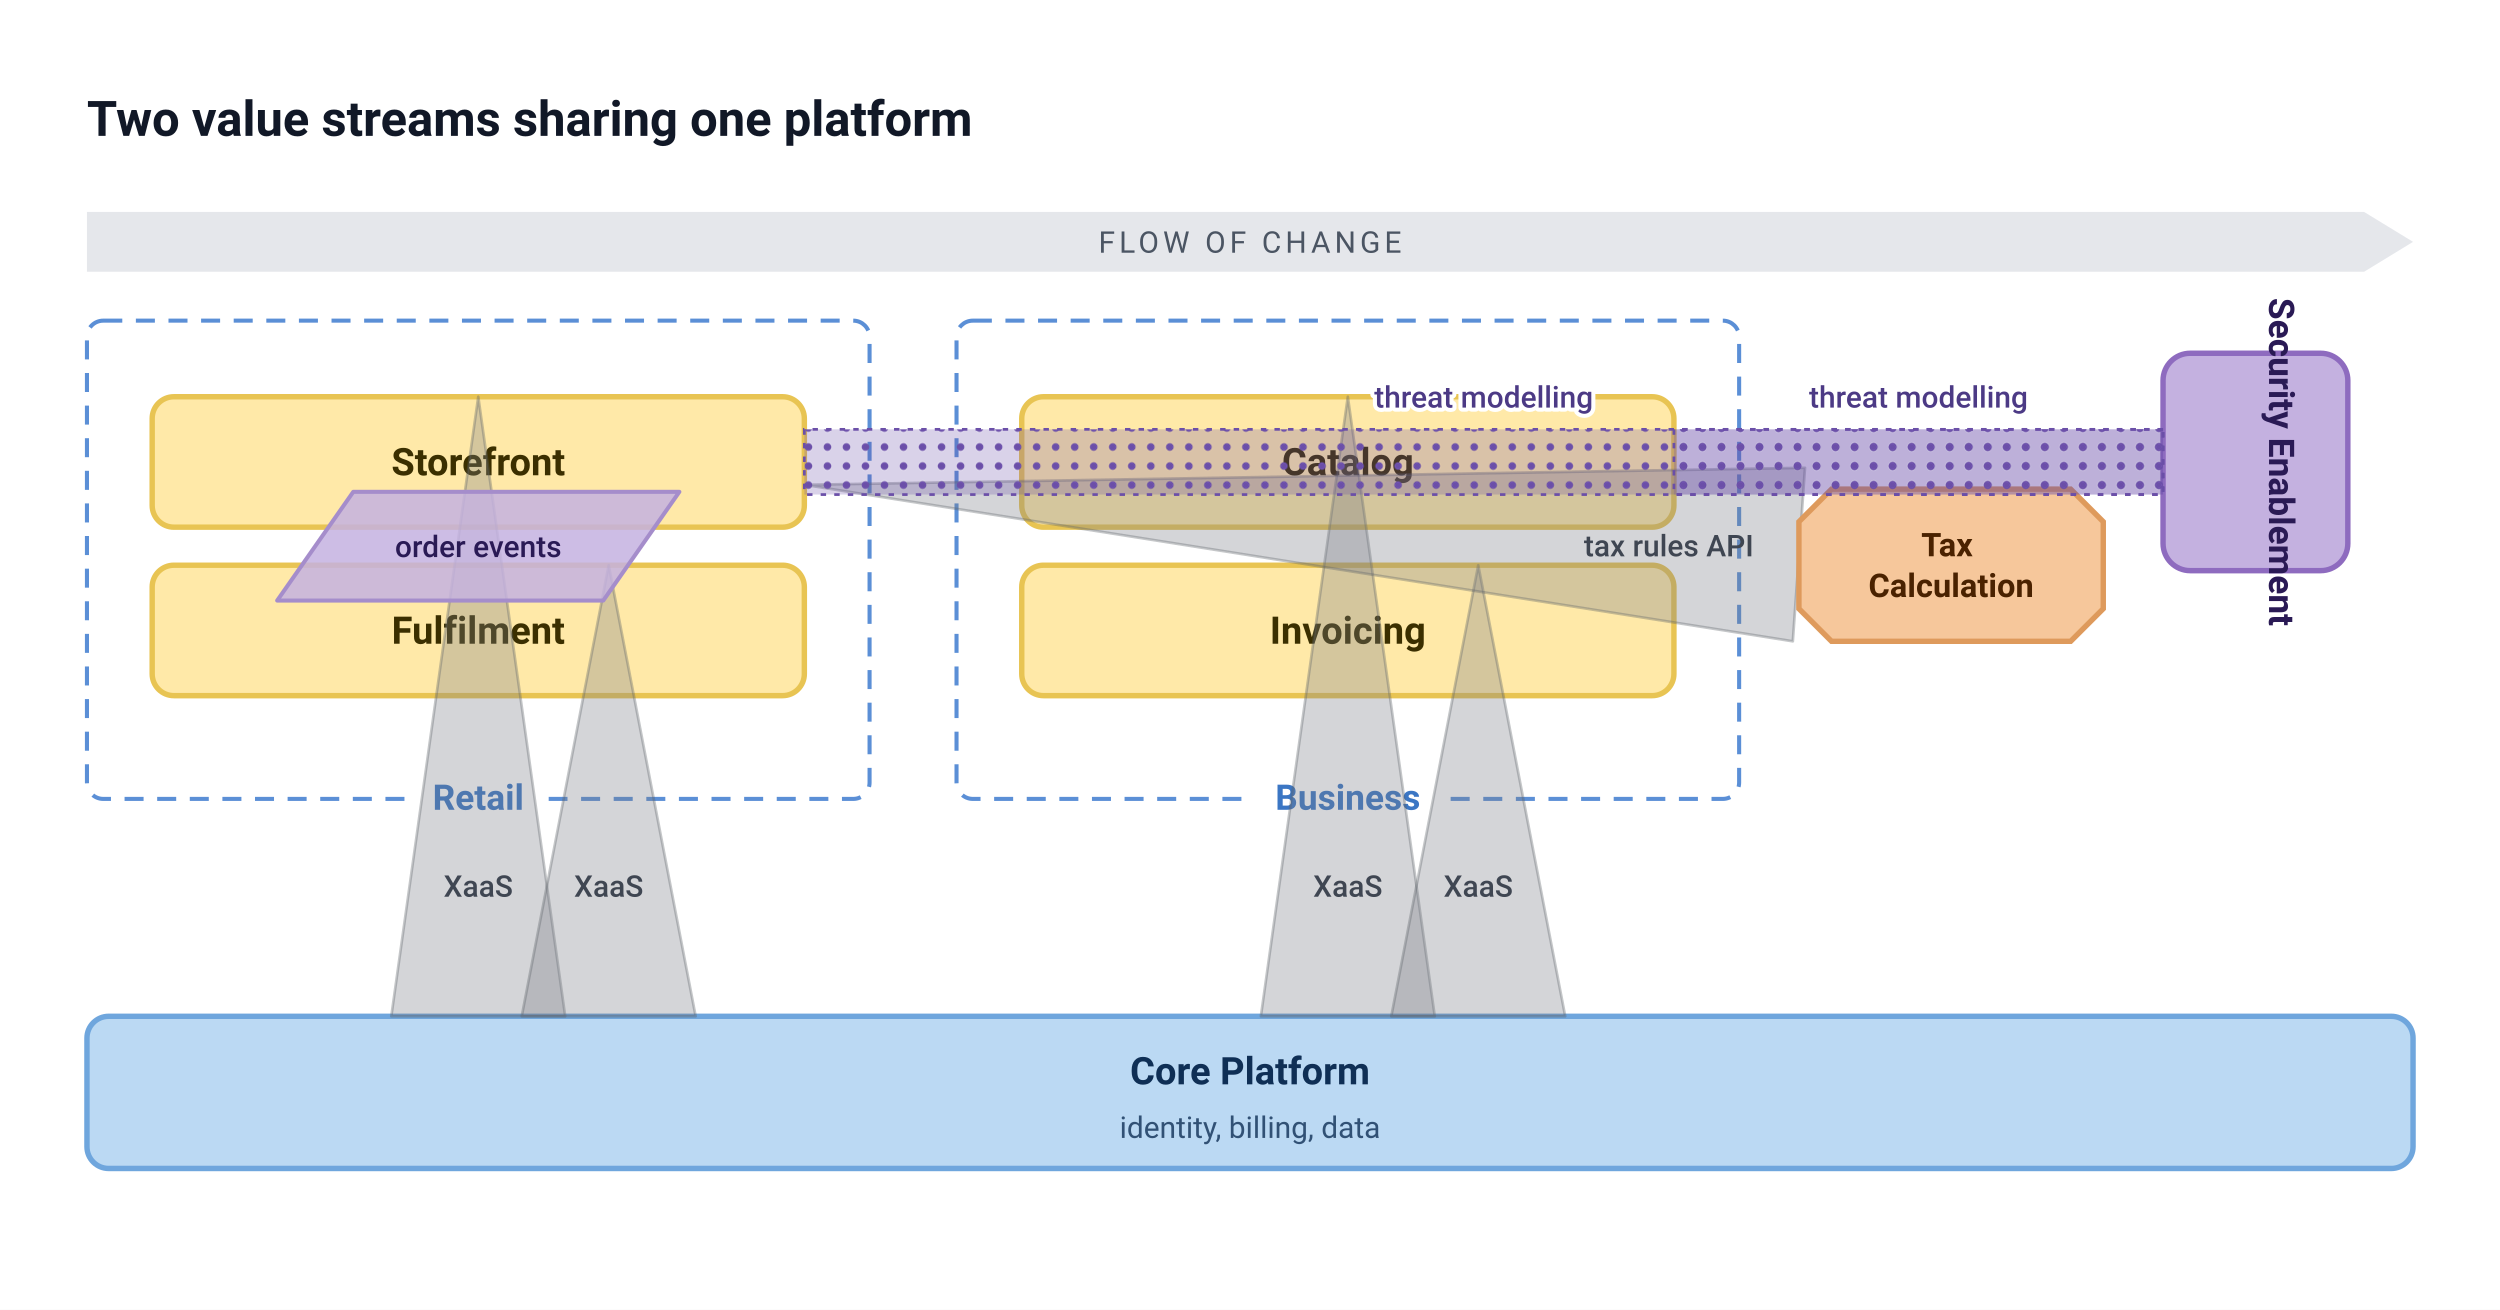
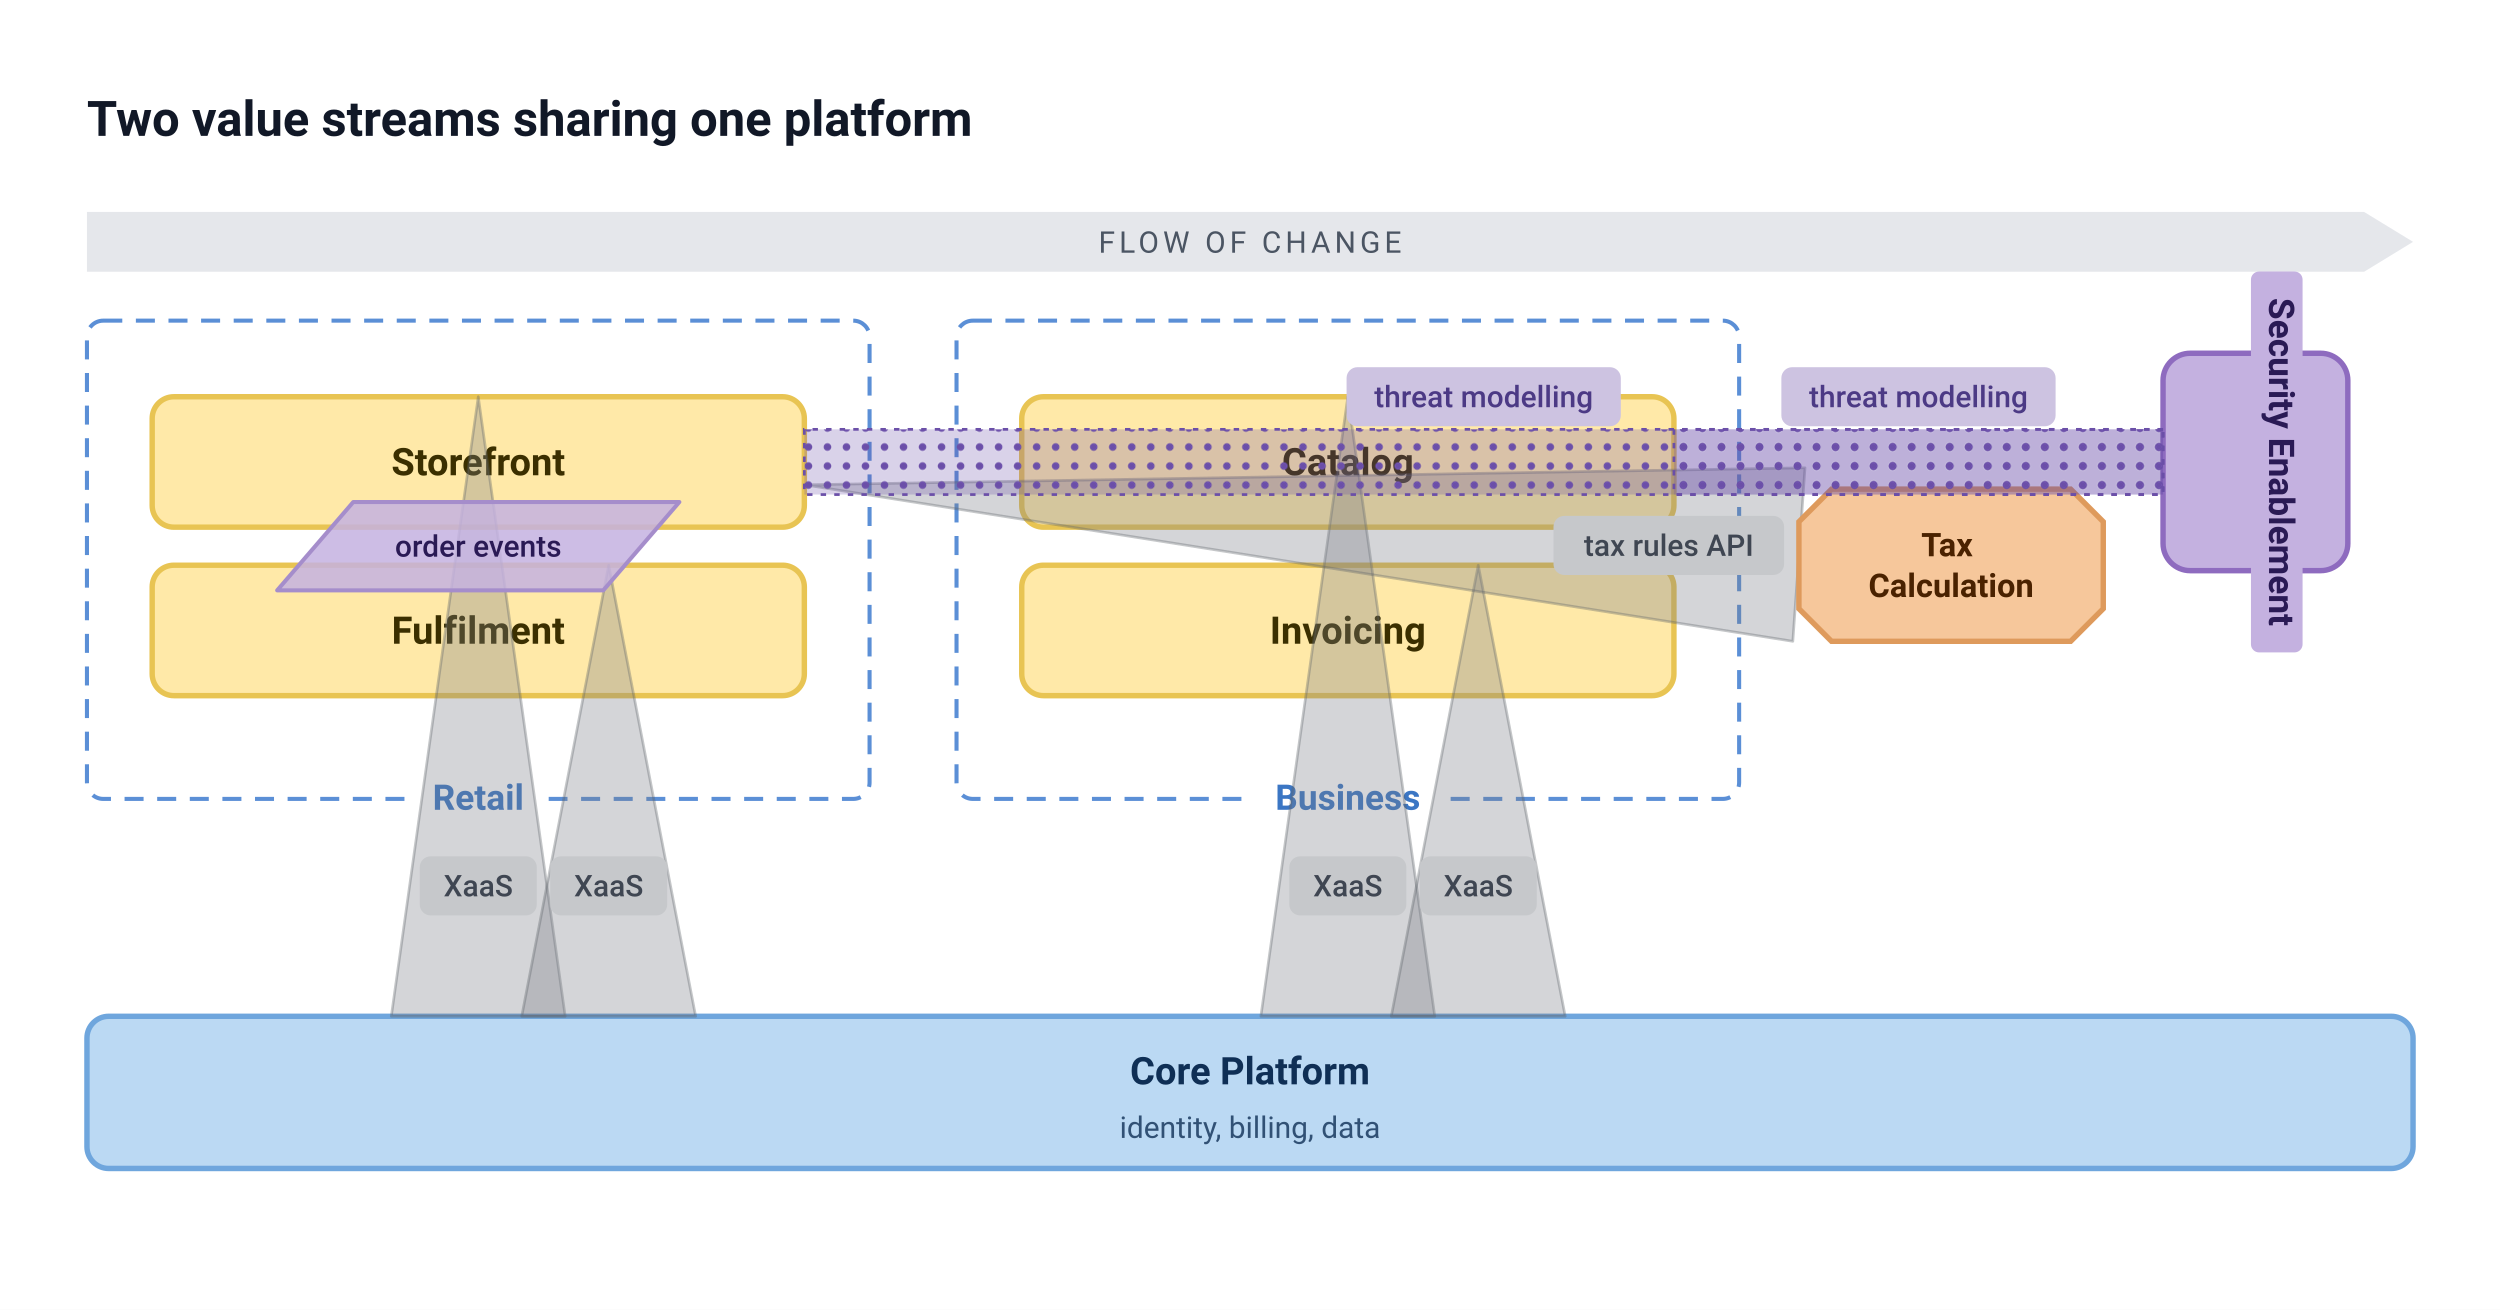
<svg xmlns="http://www.w3.org/2000/svg" width="920" height="482" viewBox="0 0 920 482" font-family="system-ui, -apple-system, &quot;Segoe UI&quot;, Roboto, Helvetica, Arial, sans-serif" role="img" aria-label="Two value streams sharing one platform" data-teamtopo="0.1.0">
  <defs>
    <pattern id="tt-dots" patternUnits="userSpaceOnUse" width="7" height="7">
      <rect width="7" height="7" fill="rgba(107,79,168,0.25)" />
      <circle cx="3.5" cy="3.5" r="1.4" fill="#6B4FA8" />
    </pattern>
  </defs>
  <rect width="920" height="482" fill="#ffffff" class="tt-bg" />
  <text x="32" y="50" font-size="18" font-weight="700" fill="#111827">Two value streams sharing one platform</text>
  <g class="tt-flow">
    <path d="M32,78 H870 L888,89 L870,100 H32 Z" fill="#e5e7eb" />
    <text x="460" y="93" text-anchor="middle" font-size="11" letter-spacing="1.5" fill="#4b5563">FLOW OF CHANGE</text>
  </g>
  <g class="tt-frames">
    <g class="tt-frame tt-group" data-id="retail">
      <rect x="32" y="118" width="288" height="176" rx="6" fill="none" stroke="#5B8FD6" stroke-width="1.5" stroke-dasharray="7 5" />
      <rect x="150.19" y="284" width="51.62" height="20" fill="#ffffff" />
      <text x="176" y="298" text-anchor="middle" font-size="13" font-weight="600" fill="#3b76c4">Retail</text>
    </g>
    <g class="tt-frame tt-group" data-id="b2b">
      <rect x="352" y="118" width="288" height="176" rx="6" fill="none" stroke="#5B8FD6" stroke-width="1.5" stroke-dasharray="7 5" />
      <rect x="460.05" y="284" width="71.9" height="20" fill="#ffffff" />
      <text x="496" y="298" text-anchor="middle" font-size="13" font-weight="600" fill="#3b76c4">Business</text>
    </g>
  </g>
  <g class="tt-lanes">
    <g class="tt-node tt-platform" data-id="core">
      <rect x="32" y="374" width="856" height="56" rx="8" fill="#BBD9F3" stroke="#6FA6DD" stroke-width="2" />
      <text x="460" y="399.025" text-anchor="middle" font-size="14" fill="#0f2f55" font-weight="600">
        <tspan x="460" dy="0">Core Platform</tspan>
      </text>
      <text x="460" y="418.75" text-anchor="middle" font-size="11" fill="#0f2f55" opacity="0.8">identity, billing, data</text>
    </g>
    <g class="tt-node tt-stream" data-id="storefront">
      <rect x="56" y="146" width="240" height="48" rx="8" fill="#FFE9A8" stroke="#E8C453" stroke-width="2" />
      <text x="176" y="174.9" text-anchor="middle" font-size="14" fill="#3b2f00" font-weight="600">
        <tspan x="176" dy="0">Storefront</tspan>
      </text>
    </g>
    <g class="tt-node tt-stream" data-id="fulfilment">
      <rect x="56" y="208" width="240" height="48" rx="8" fill="#FFE9A8" stroke="#E8C453" stroke-width="2" />
      <text x="176" y="236.9" text-anchor="middle" font-size="14" fill="#3b2f00" font-weight="600">
        <tspan x="176" dy="0">Fulfilment</tspan>
      </text>
    </g>
    <g class="tt-node tt-stream" data-id="catalog">
      <rect x="376" y="146" width="240" height="48" rx="8" fill="#FFE9A8" stroke="#E8C453" stroke-width="2" />
      <text x="496" y="174.9" text-anchor="middle" font-size="14" fill="#3b2f00" font-weight="600">
        <tspan x="496" dy="0">Catalog</tspan>
      </text>
    </g>
    <g class="tt-node tt-stream" data-id="invoicing">
      <rect x="376" y="208" width="240" height="48" rx="8" fill="#FFE9A8" stroke="#E8C453" stroke-width="2" />
      <text x="496" y="236.9" text-anchor="middle" font-size="14" fill="#3b2f00" font-weight="600">
        <tspan x="496" dy="0">Invoicing</tspan>
      </text>
    </g>
  </g>
  <g class="tt-xaas">
    <g class="tt-edge tt-xaas">
      <polygon points="208,374 144,374 176,146" fill="rgba(120,124,132,0.32)" stroke="rgba(90,94,102,0.35)" stroke-width="1" stroke-linejoin="round" />
-       <text x="176" y="330" text-anchor="middle" font-size="11" font-weight="500" fill="#3f4652" stroke="none" stroke-width="3" paint-order="stroke" stroke-linejoin="round">XaaS</text>
+       <g class="tt-edge-label">
+         <rect x="154.47" y="315.125" width="43.06" height="21.75" rx="4" fill="#c6c8cb" />
+         <text x="176" y="329.85" text-anchor="middle" font-size="11" font-weight="500" fill="#3f4652">
+           <tspan x="176" dy="0">XaaS</tspan>
+         </text>
+       </g>
    </g>
    <g class="tt-edge tt-xaas">
      <polygon points="256,374 192,374 224,208" fill="rgba(120,124,132,0.32)" stroke="rgba(90,94,102,0.35)" stroke-width="1" stroke-linejoin="round" />
-       <text x="224" y="330" text-anchor="middle" font-size="11" font-weight="500" fill="#3f4652" stroke="none" stroke-width="3" paint-order="stroke" stroke-linejoin="round">XaaS</text>
+       <g class="tt-edge-label">
+         <rect x="202.47" y="315.125" width="43.06" height="21.75" rx="4" fill="#c6c8cb" />
+         <text x="224" y="329.85" text-anchor="middle" font-size="11" font-weight="500" fill="#3f4652">
+           <tspan x="224" dy="0">XaaS</tspan>
+         </text>
+       </g>
    </g>
    <g class="tt-edge tt-xaas">
      <polygon points="528,374 464,374 496,146" fill="rgba(120,124,132,0.32)" stroke="rgba(90,94,102,0.35)" stroke-width="1" stroke-linejoin="round" />
-       <text x="496" y="330" text-anchor="middle" font-size="11" font-weight="500" fill="#3f4652" stroke="none" stroke-width="3" paint-order="stroke" stroke-linejoin="round">XaaS</text>
+       <g class="tt-edge-label">
+         <rect x="474.47" y="315.125" width="43.06" height="21.75" rx="4" fill="#c6c8cb" />
+         <text x="496" y="329.85" text-anchor="middle" font-size="11" font-weight="500" fill="#3f4652">
+           <tspan x="496" dy="0">XaaS</tspan>
+         </text>
+       </g>
    </g>
    <g class="tt-edge tt-xaas">
      <polygon points="576,374 512,374 544,208" fill="rgba(120,124,132,0.32)" stroke="rgba(90,94,102,0.35)" stroke-width="1" stroke-linejoin="round" />
-       <text x="544" y="330" text-anchor="middle" font-size="11" font-weight="500" fill="#3f4652" stroke="none" stroke-width="3" paint-order="stroke" stroke-linejoin="round">XaaS</text>
+       <g class="tt-edge-label">
+         <rect x="522.47" y="315.125" width="43.06" height="21.75" rx="4" fill="#c6c8cb" />
+         <text x="544" y="329.85" text-anchor="middle" font-size="11" font-weight="500" fill="#3f4652">
+           <tspan x="544" dy="0">XaaS</tspan>
+         </text>
+       </g>
    </g>
    <g class="tt-edge tt-xaas">
      <polygon points="664.24,172.15 659.76,236 296,178.41" fill="rgba(120,124,132,0.32)" stroke="rgba(90,94,102,0.35)" stroke-width="1" stroke-linejoin="round" />
-       <text x="614.118" y="204.717" text-anchor="middle" font-size="11" font-weight="500" fill="#3f4652" stroke="none" stroke-width="3" paint-order="stroke" stroke-linejoin="round">tax rules API</text>
+       <g class="tt-edge-label">
+         <rect x="571.688" y="189.842" width="84.86" height="21.75" rx="4" fill="#c6c8cb" />
+         <text x="614.118" y="204.567" text-anchor="middle" font-size="11" font-weight="500" fill="#3f4652">
+           <tspan x="614.118" dy="0">tax rules API</tspan>
+         </text>
+       </g>
    </g>
  </g>
  <g class="tt-overlays">
    <g class="tt-node tt-subsystem" data-id="tax">
      <path d="M674,180 H762 L774,192 V224 L762,236 H674 L662,224 V192 Z" fill="#F6C79B" stroke="#DE9A5C" stroke-width="2" />
      <text x="718" y="204.7" text-anchor="middle" font-size="12" fill="#4a2200" font-weight="600">
        <tspan x="718" dy="0">Tax</tspan>
        <tspan x="718" dy="15">Calculation</tspan>
      </text>
    </g>
    <g class="tt-node tt-enabling" data-id="security">
      <rect x="796" y="130" width="68" height="80" rx="10" fill="#C4B1E0" stroke="#8E6BBF" stroke-width="2" />
    </g>
  </g>
  <g class="tt-facilitating">
    <g class="tt-edge tt-facilitating">
      <polygon points="796,158 616,158 616,182 796,182" fill="url(#tt-dots)" stroke="#6B4FA8" stroke-width="1" stroke-dasharray="2 3" />
-       <text x="706" y="150" text-anchor="middle" font-size="11" font-weight="500" fill="#4c3a85" stroke="#ffffff" stroke-width="3" paint-order="stroke" stroke-linejoin="round">threat modelling</text>
+       <g class="tt-edge-label">
+         <rect x="655.54" y="135.125" width="100.92" height="21.75" rx="4" fill="#cdc3e1" />
+         <text x="706" y="149.85" text-anchor="middle" font-size="11" font-weight="500" fill="#4c3a85">
+           <tspan x="706" dy="0">threat modelling</tspan>
+         </text>
+       </g>
    </g>
    <g class="tt-edge tt-facilitating">
      <polygon points="796,158 296,158 296,182 796,182" fill="url(#tt-dots)" stroke="#6B4FA8" stroke-width="1" stroke-dasharray="2 3" />
-       <text x="546" y="150" text-anchor="middle" font-size="11" font-weight="500" fill="#4c3a85" stroke="#ffffff" stroke-width="3" paint-order="stroke" stroke-linejoin="round">threat modelling</text>
+       <g class="tt-edge-label">
+         <rect x="495.54" y="135.125" width="100.92" height="21.75" rx="4" fill="#cdc3e1" />
+         <text x="546" y="149.85" text-anchor="middle" font-size="11" font-weight="500" fill="#4c3a85">
+           <tspan x="546" dy="0">threat modelling</tspan>
+         </text>
+       </g>
    </g>
  </g>
  <g class="tt-overlay-labels">
    <g class="tt-node tt-enabling" data-id="security">
-       <text x="0" y="0" text-anchor="middle" font-size="13" font-weight="600" fill="#2a1a55" transform="translate(835 170) rotate(90)">Security Enablement</text>
+       <g transform="translate(835 170) rotate(90)">
+         <rect x="-70.09" y="-12.35" width="140.18" height="19" rx="3" fill="#C4B1E0" />
+         <text x="0" y="0" text-anchor="middle" font-size="13" font-weight="600" fill="#2a1a55">Security Enablement</text>
+       </g>
    </g>
  </g>
  <g class="tt-collaboration">
    <g class="tt-edge tt-collaboration">
-       <polygon points="130,181 250,181 222,221 102,221" fill="rgba(196,177,224,0.85)" stroke="#A58DCB" stroke-width="1.5" stroke-linejoin="round" />
-       <text x="176" y="205" text-anchor="middle" font-size="11" font-weight="500" fill="#2a1a55" stroke="none" stroke-width="3" paint-order="stroke" stroke-linejoin="round">order events</text>
+       <polygon points="130,184.75 250,184.75 222,217.25 102,217.25" fill="rgba(196,177,224,0.85)" stroke="#A58DCB" stroke-width="1.5" stroke-linejoin="round" />
+       <text x="176" y="204.85" text-anchor="middle" font-size="11" font-weight="500" fill="#2a1a55">
+         <tspan x="176" dy="0">order events</tspan>
+       </text>
    </g>
  </g>
</svg>
